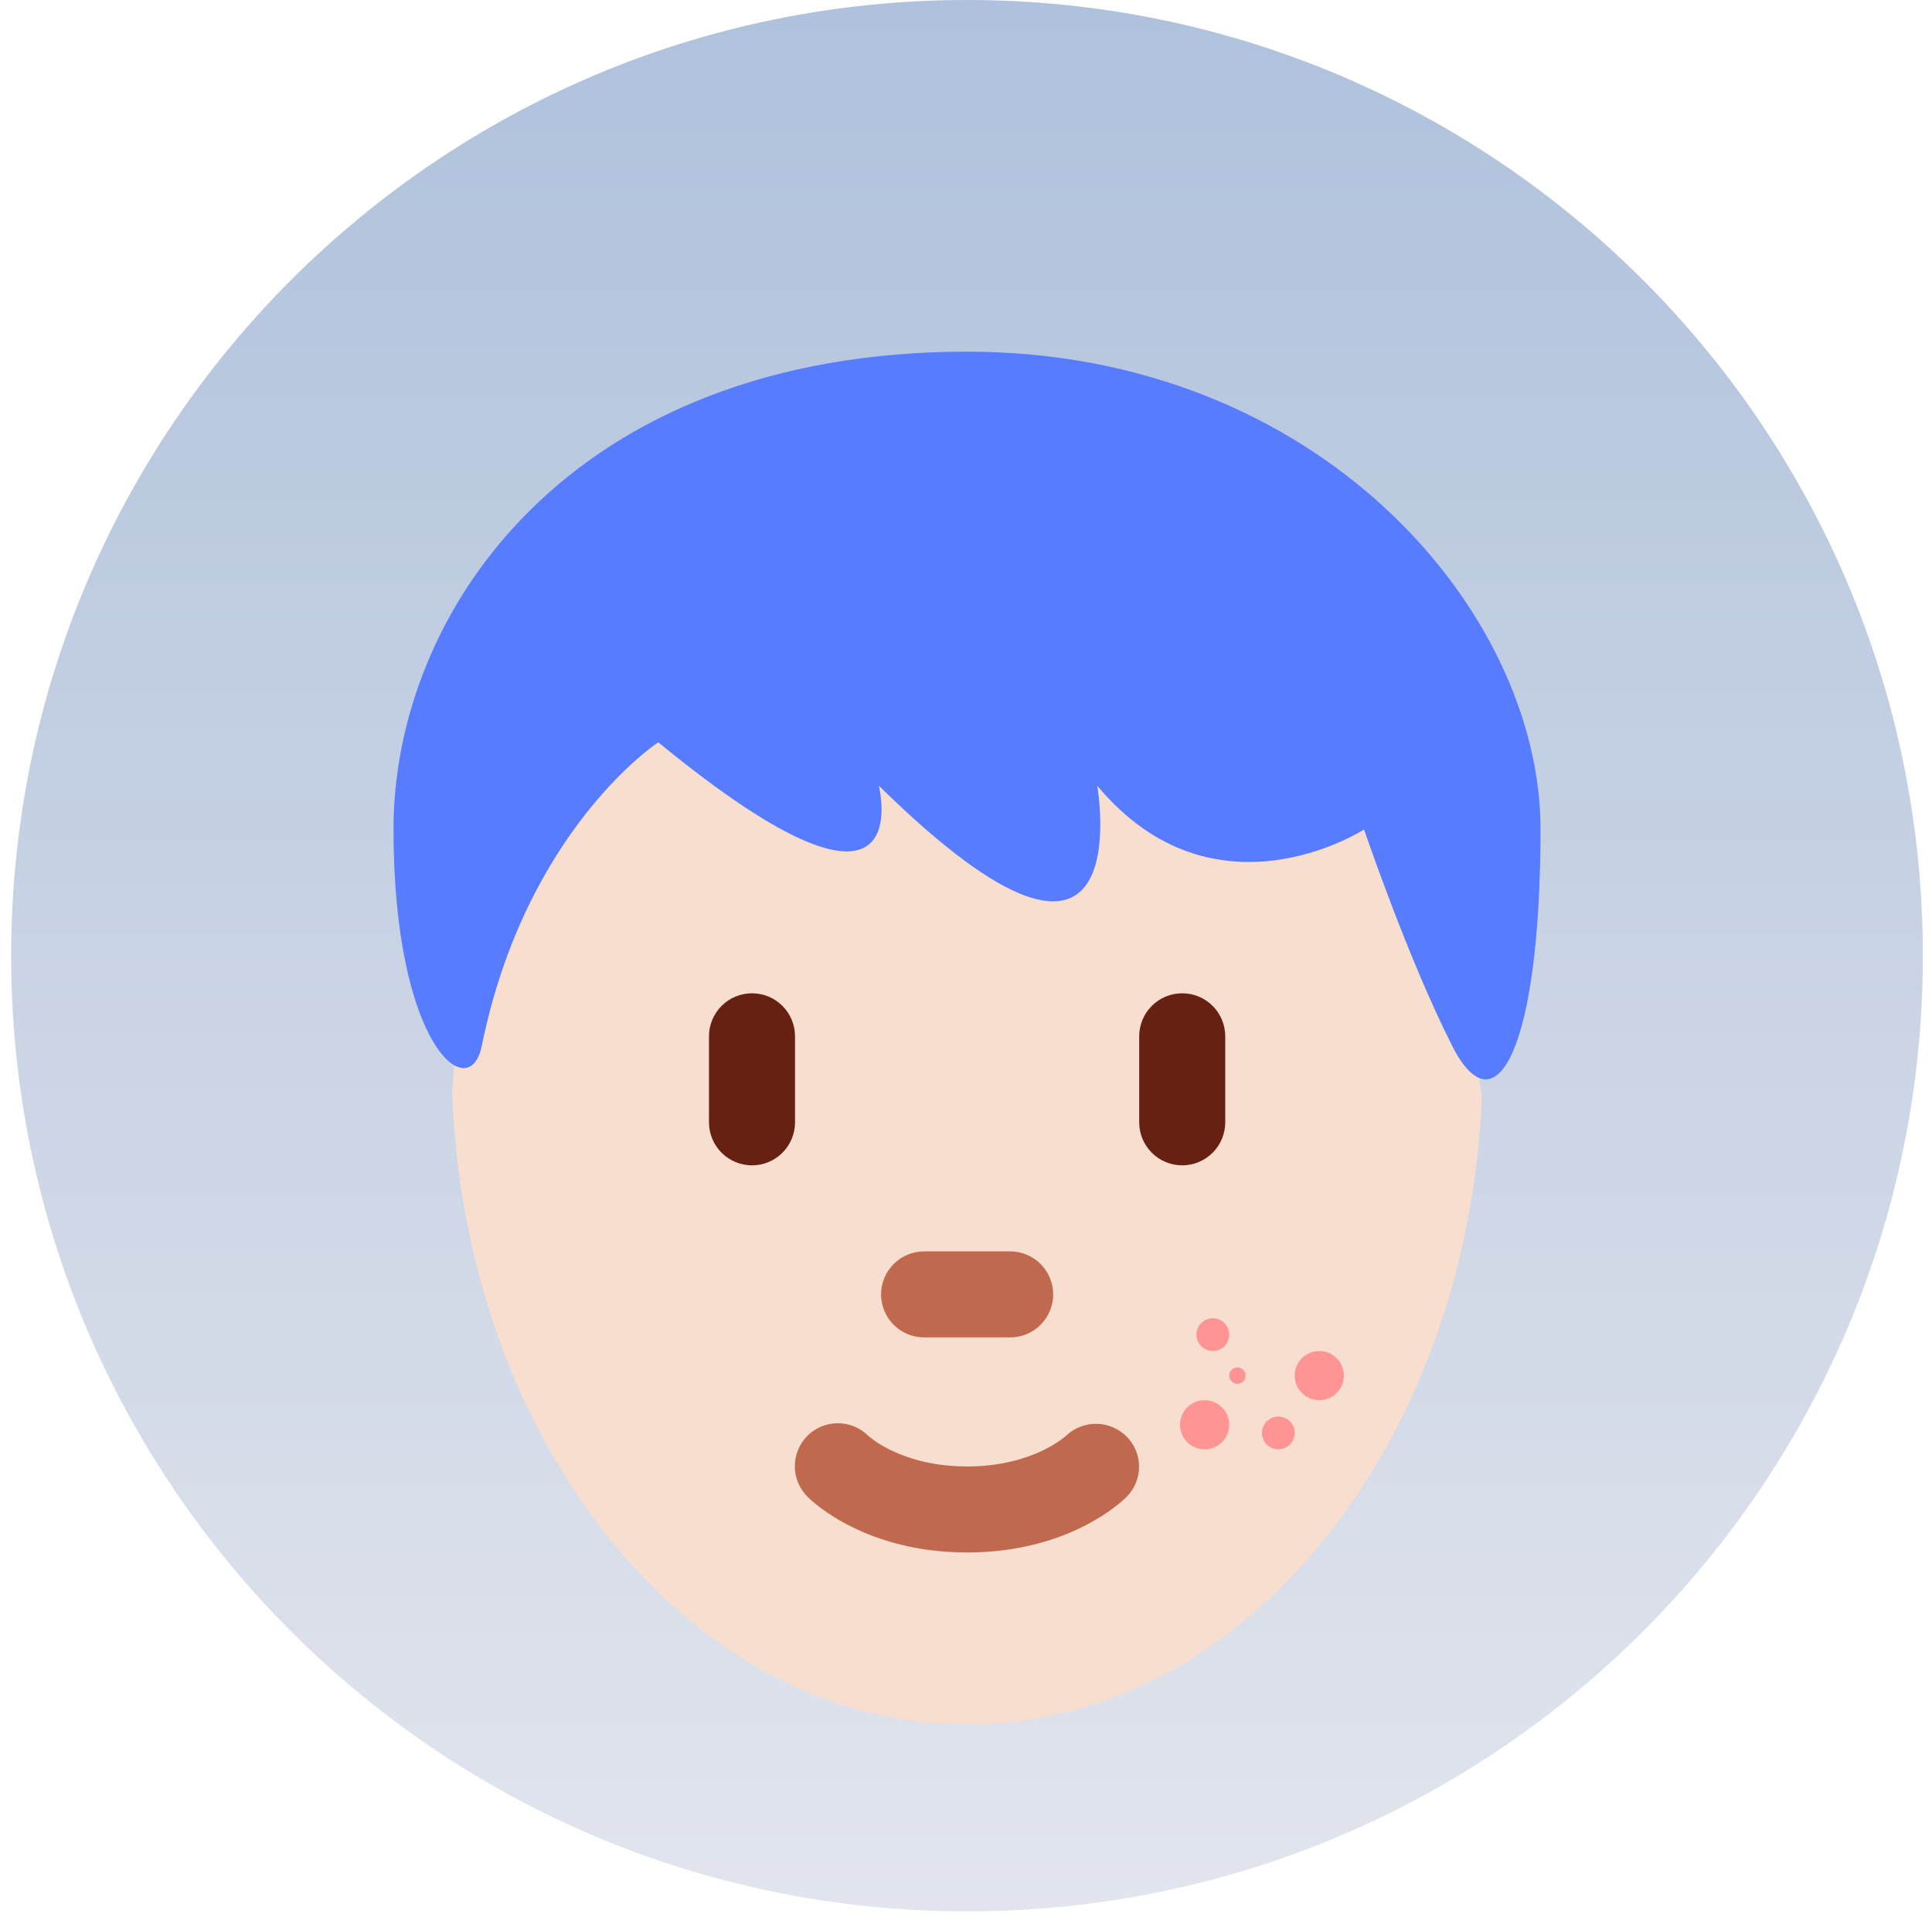
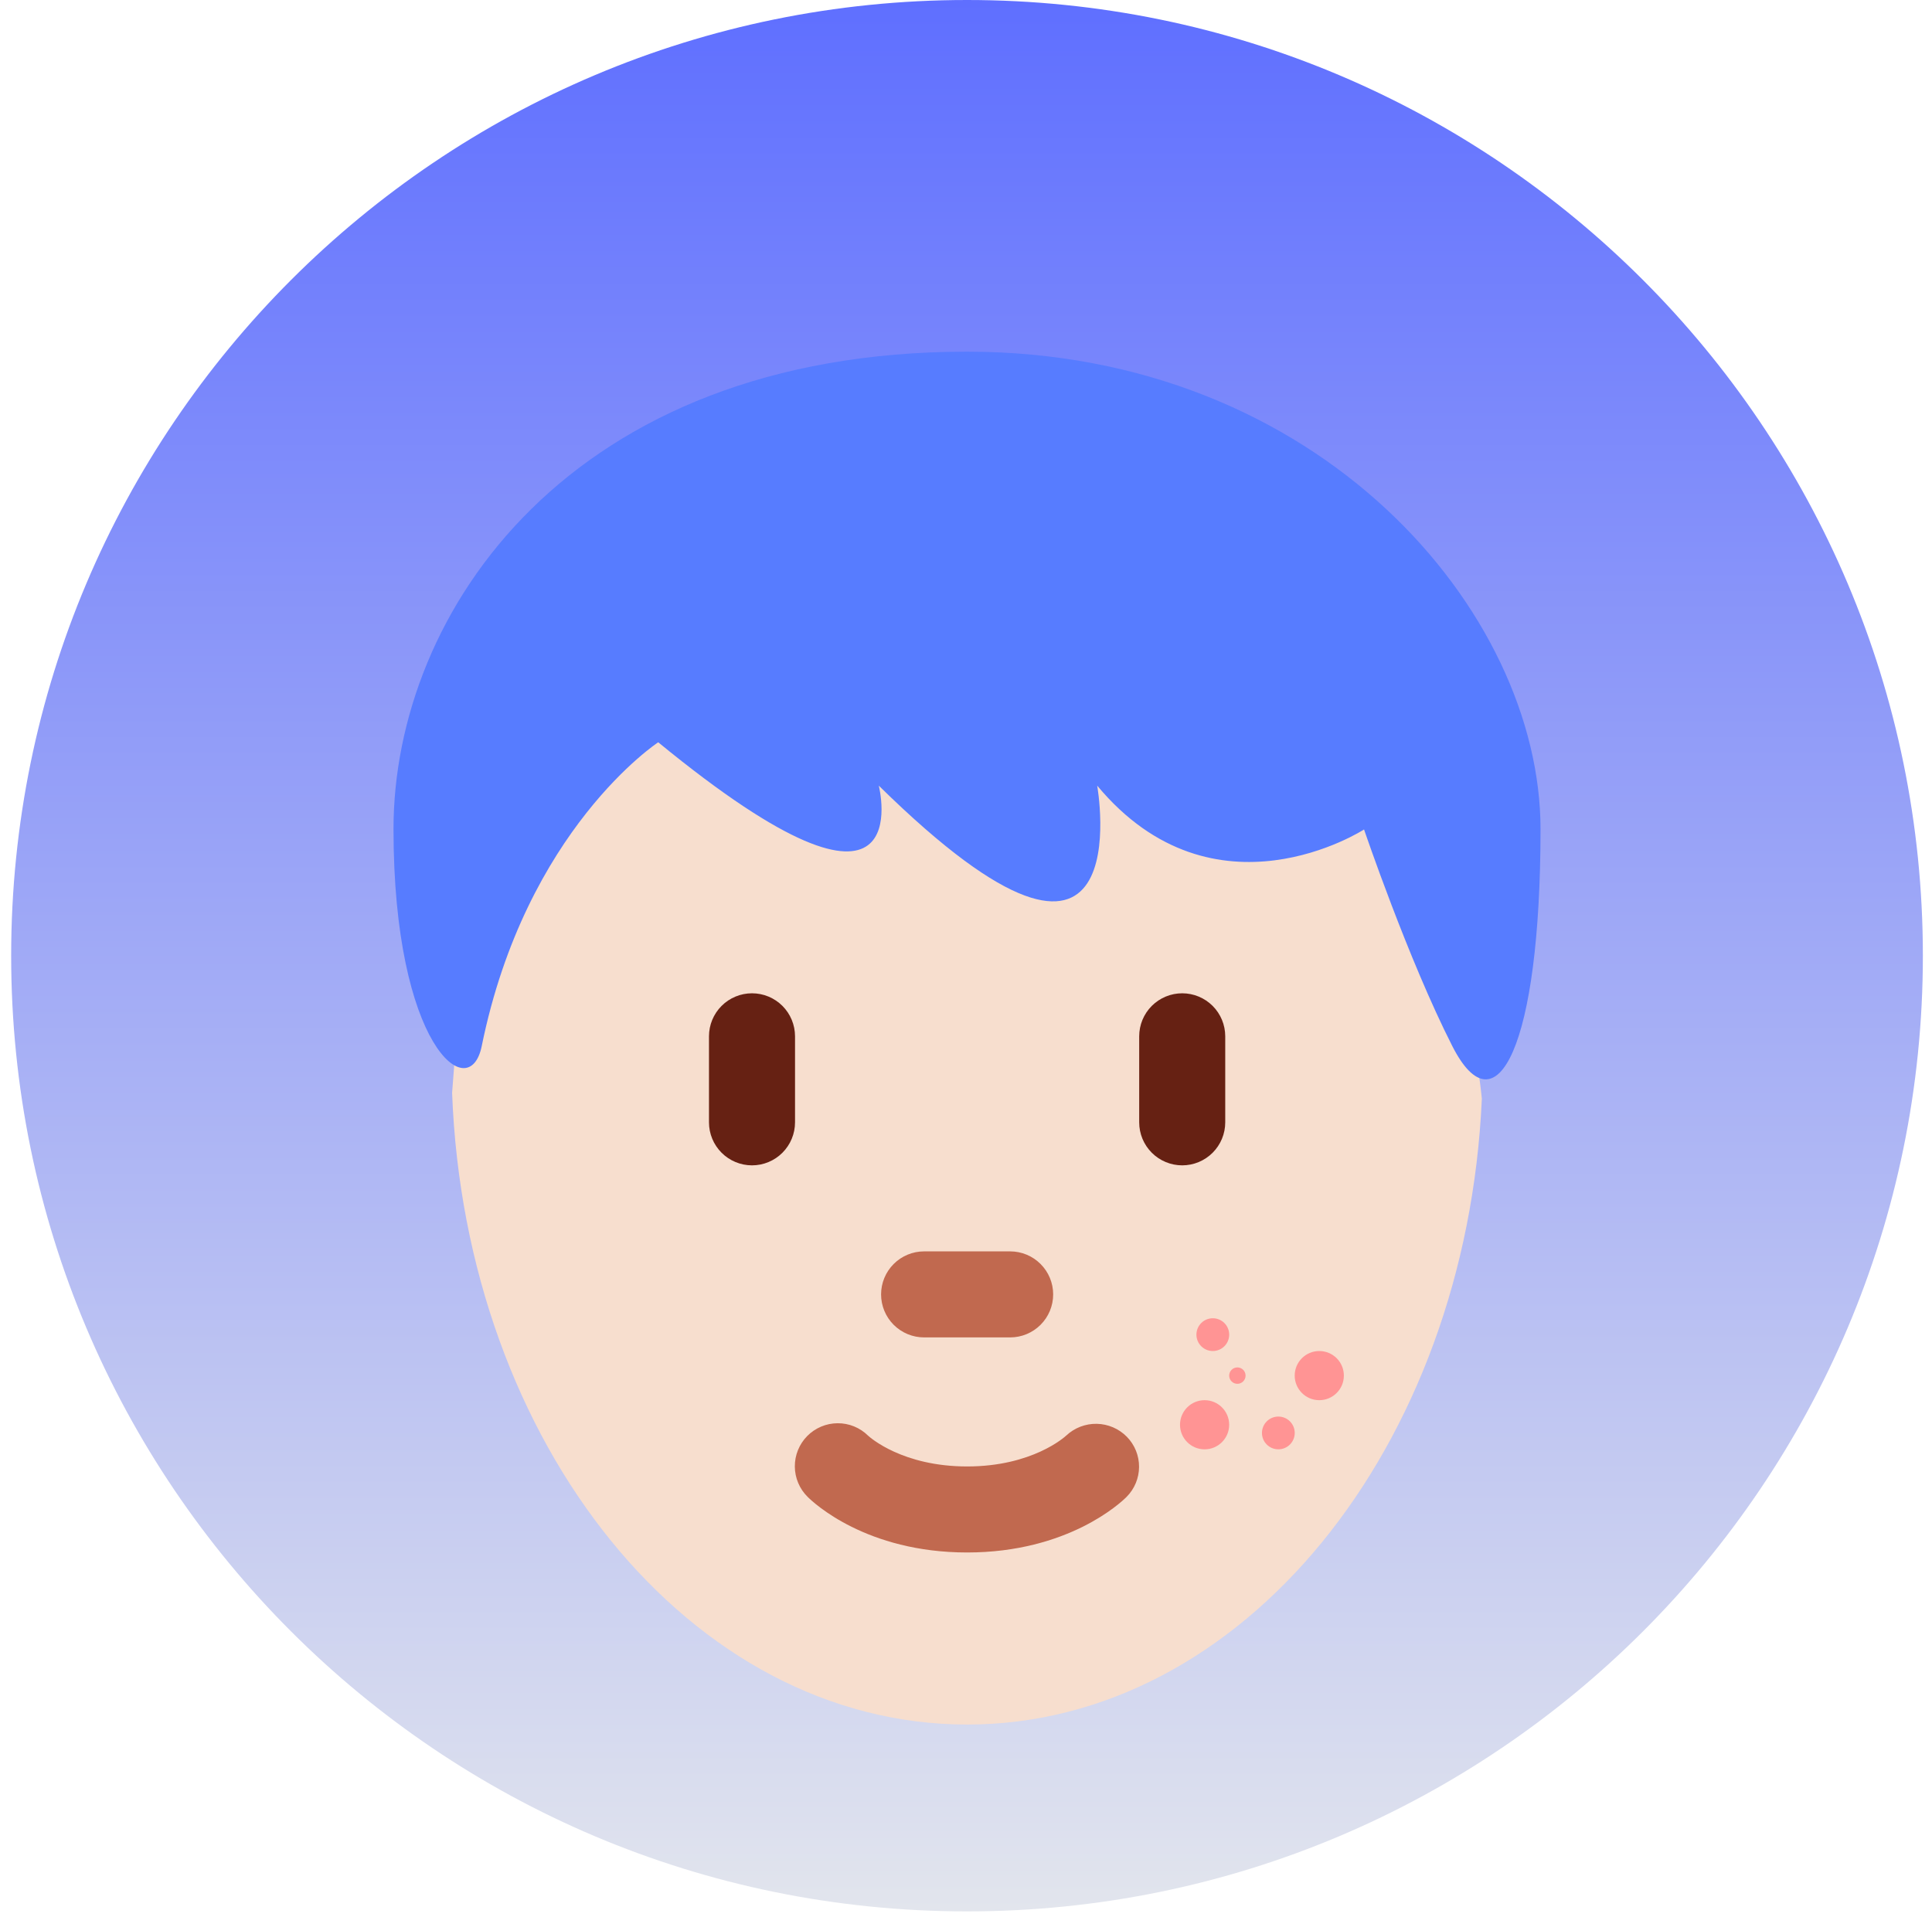
<svg xmlns="http://www.w3.org/2000/svg" width="127" height="126" viewBox="0 0 127 126" fill="none">
  <circle cx="63.567" cy="62.833" r="62.833" fill="url(#paint0_linear_4741_2341)" />
  <path d="M78.727 46.326C67.415 46.326 42.948 43.385 42.948 43.385C42.948 43.385 38.056 48.766 35.228 51.594C29.959 56.863 30.417 63.531 29.719 71.848C30.587 94.964 45.386 113.382 63.572 113.382C81.654 113.382 96.394 95.17 97.409 72.233C96.413 61.967 89.502 46.326 78.727 46.326Z" fill="#F7DECE" />
  <path d="M63.574 102.069C56.936 102.069 53.464 98.789 53.09 98.413C52.556 97.886 52.253 97.169 52.248 96.419C52.243 95.669 52.536 94.948 53.062 94.414C53.589 93.88 54.306 93.577 55.056 93.572C55.806 93.566 56.527 93.859 57.061 94.386C57.205 94.519 59.34 96.413 63.574 96.413C67.869 96.413 70.002 94.462 70.092 94.38C70.635 93.871 71.356 93.595 72.1 93.61C72.844 93.626 73.552 93.931 74.074 94.462C74.591 94.99 74.88 95.701 74.876 96.441C74.873 97.18 74.579 97.889 74.057 98.413C73.684 98.789 70.211 102.069 63.574 102.069ZM66.402 87.929H60.746C59.996 87.929 59.276 87.631 58.746 87.101C58.216 86.571 57.918 85.851 57.918 85.101C57.918 84.351 58.216 83.632 58.746 83.102C59.276 82.571 59.996 82.273 60.746 82.273H66.402C67.152 82.273 67.871 82.571 68.401 83.102C68.932 83.632 69.23 84.351 69.23 85.101C69.23 85.851 68.932 86.571 68.401 87.101C67.871 87.631 67.152 87.929 66.402 87.929Z" fill="#C1694F" />
  <path d="M49.433 76.617C48.683 76.617 47.964 76.319 47.434 75.788C46.903 75.258 46.605 74.539 46.605 73.789V68.133C46.605 67.383 46.903 66.663 47.434 66.133C47.964 65.603 48.683 65.305 49.433 65.305C50.183 65.305 50.903 65.603 51.433 66.133C51.963 66.663 52.261 67.383 52.261 68.133V73.789C52.261 74.539 51.963 75.258 51.433 75.788C50.903 76.319 50.183 76.617 49.433 76.617ZM77.713 76.617C76.963 76.617 76.244 76.319 75.713 75.788C75.183 75.258 74.885 74.539 74.885 73.789V68.133C74.885 67.383 75.183 66.663 75.713 66.133C76.244 65.603 76.963 65.305 77.713 65.305C78.463 65.305 79.182 65.603 79.713 66.133C80.243 66.663 80.541 67.383 80.541 68.133V73.789C80.541 74.539 80.243 75.258 79.713 75.788C79.182 76.319 78.463 76.617 77.713 76.617Z" fill="#662113" />
  <path d="M63.567 23.121C86.77 23.121 101.266 40.242 101.266 54.509C101.266 68.773 98.365 74.485 95.466 68.773C92.564 63.069 89.666 54.534 89.666 54.534C89.666 54.534 79.83 60.905 72.124 51.652C72.124 51.652 75.17 68.773 57.767 51.652C57.767 51.652 60.668 63.069 43.268 48.802C43.268 48.802 34.566 54.509 31.667 68.773C30.864 72.735 25.867 68.773 25.867 54.509C25.864 40.242 37.465 23.121 63.567 23.121Z" fill="#577CFF" />
  <circle cx="79.724" cy="87.747" r="1.077" fill="#FF9494" />
  <circle cx="81.339" cy="90.441" r="0.539" fill="#FF9494" />
  <circle cx="79.184" cy="93.672" r="1.616" fill="#FF9494" />
  <circle cx="84.032" cy="94.21" r="1.077" fill="#FF9494" />
  <circle cx="86.723" cy="90.44" r="1.616" fill="#FF9494" />
  <defs>
    <linearGradient id="paint0_linear_4741_2341" x1="63.567" y1="0" x2="63.567" y2="125.665" gradientUnits="userSpaceOnUse">
-       <stop stop-color="#AFC1DC" />
+       <stop stop-color="#5F6FFF" />
      <stop offset="1" stop-color="#E2E5ED" />
    </linearGradient>
  </defs>
</svg>
